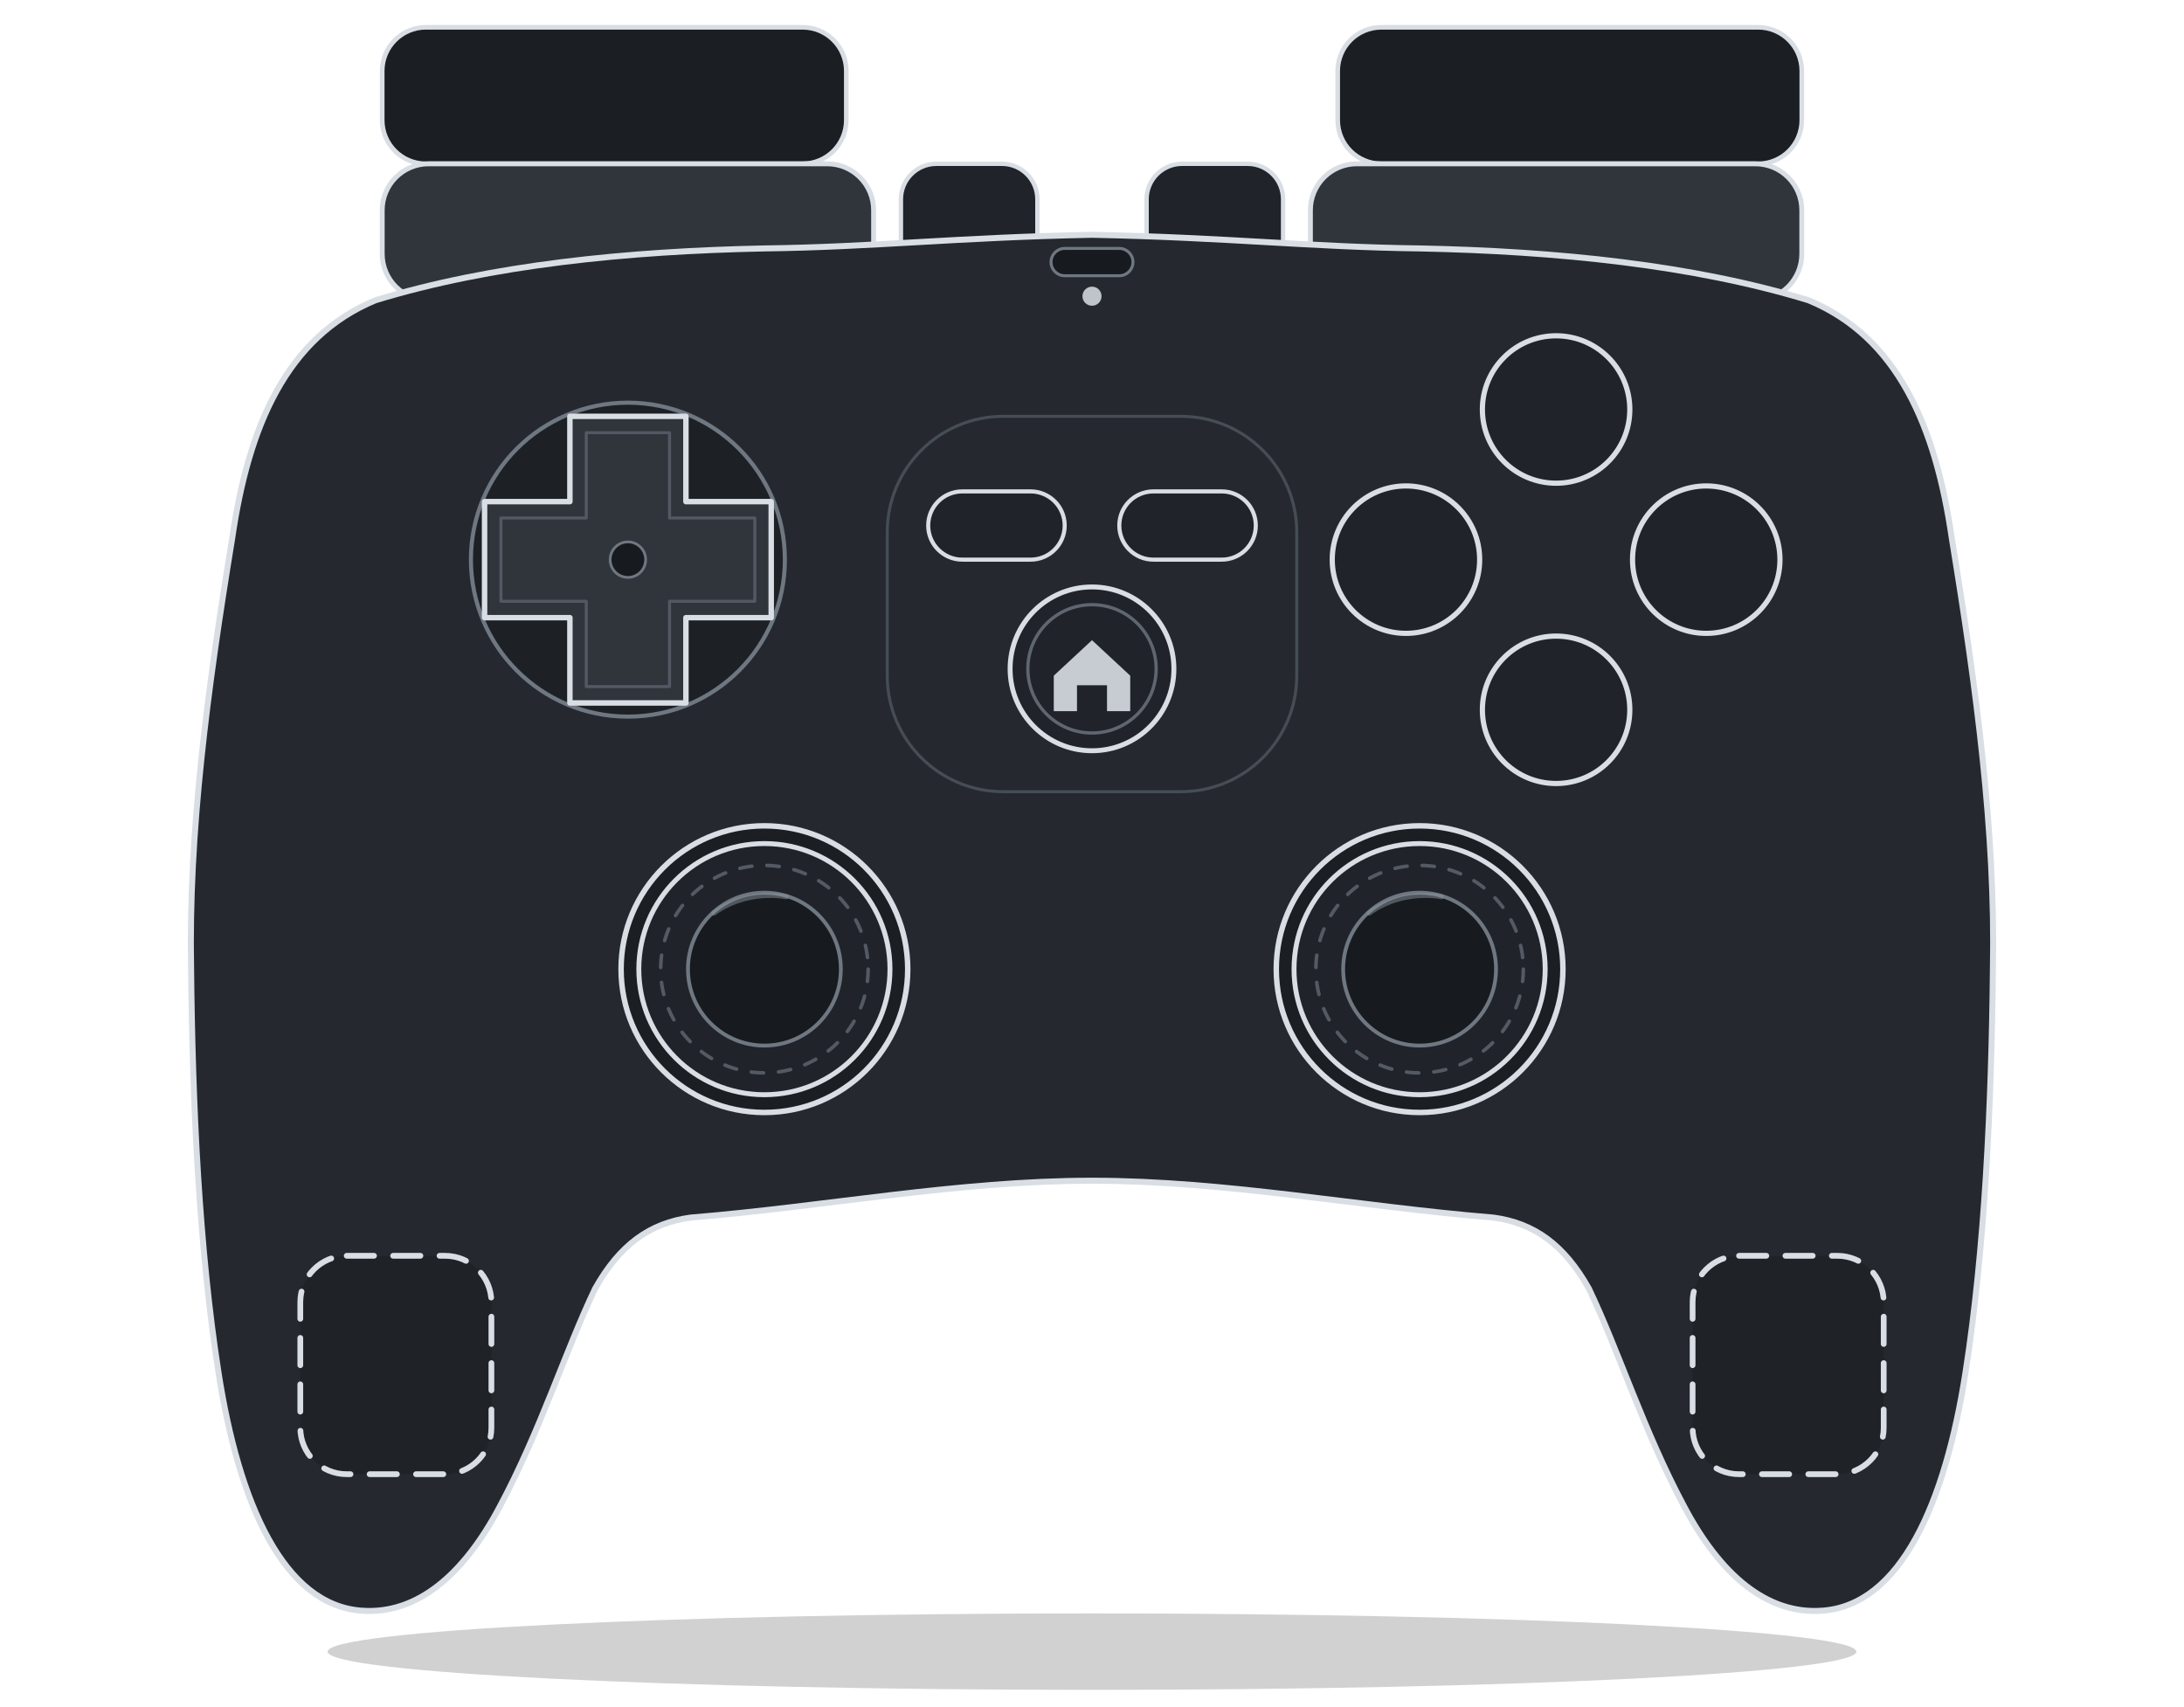
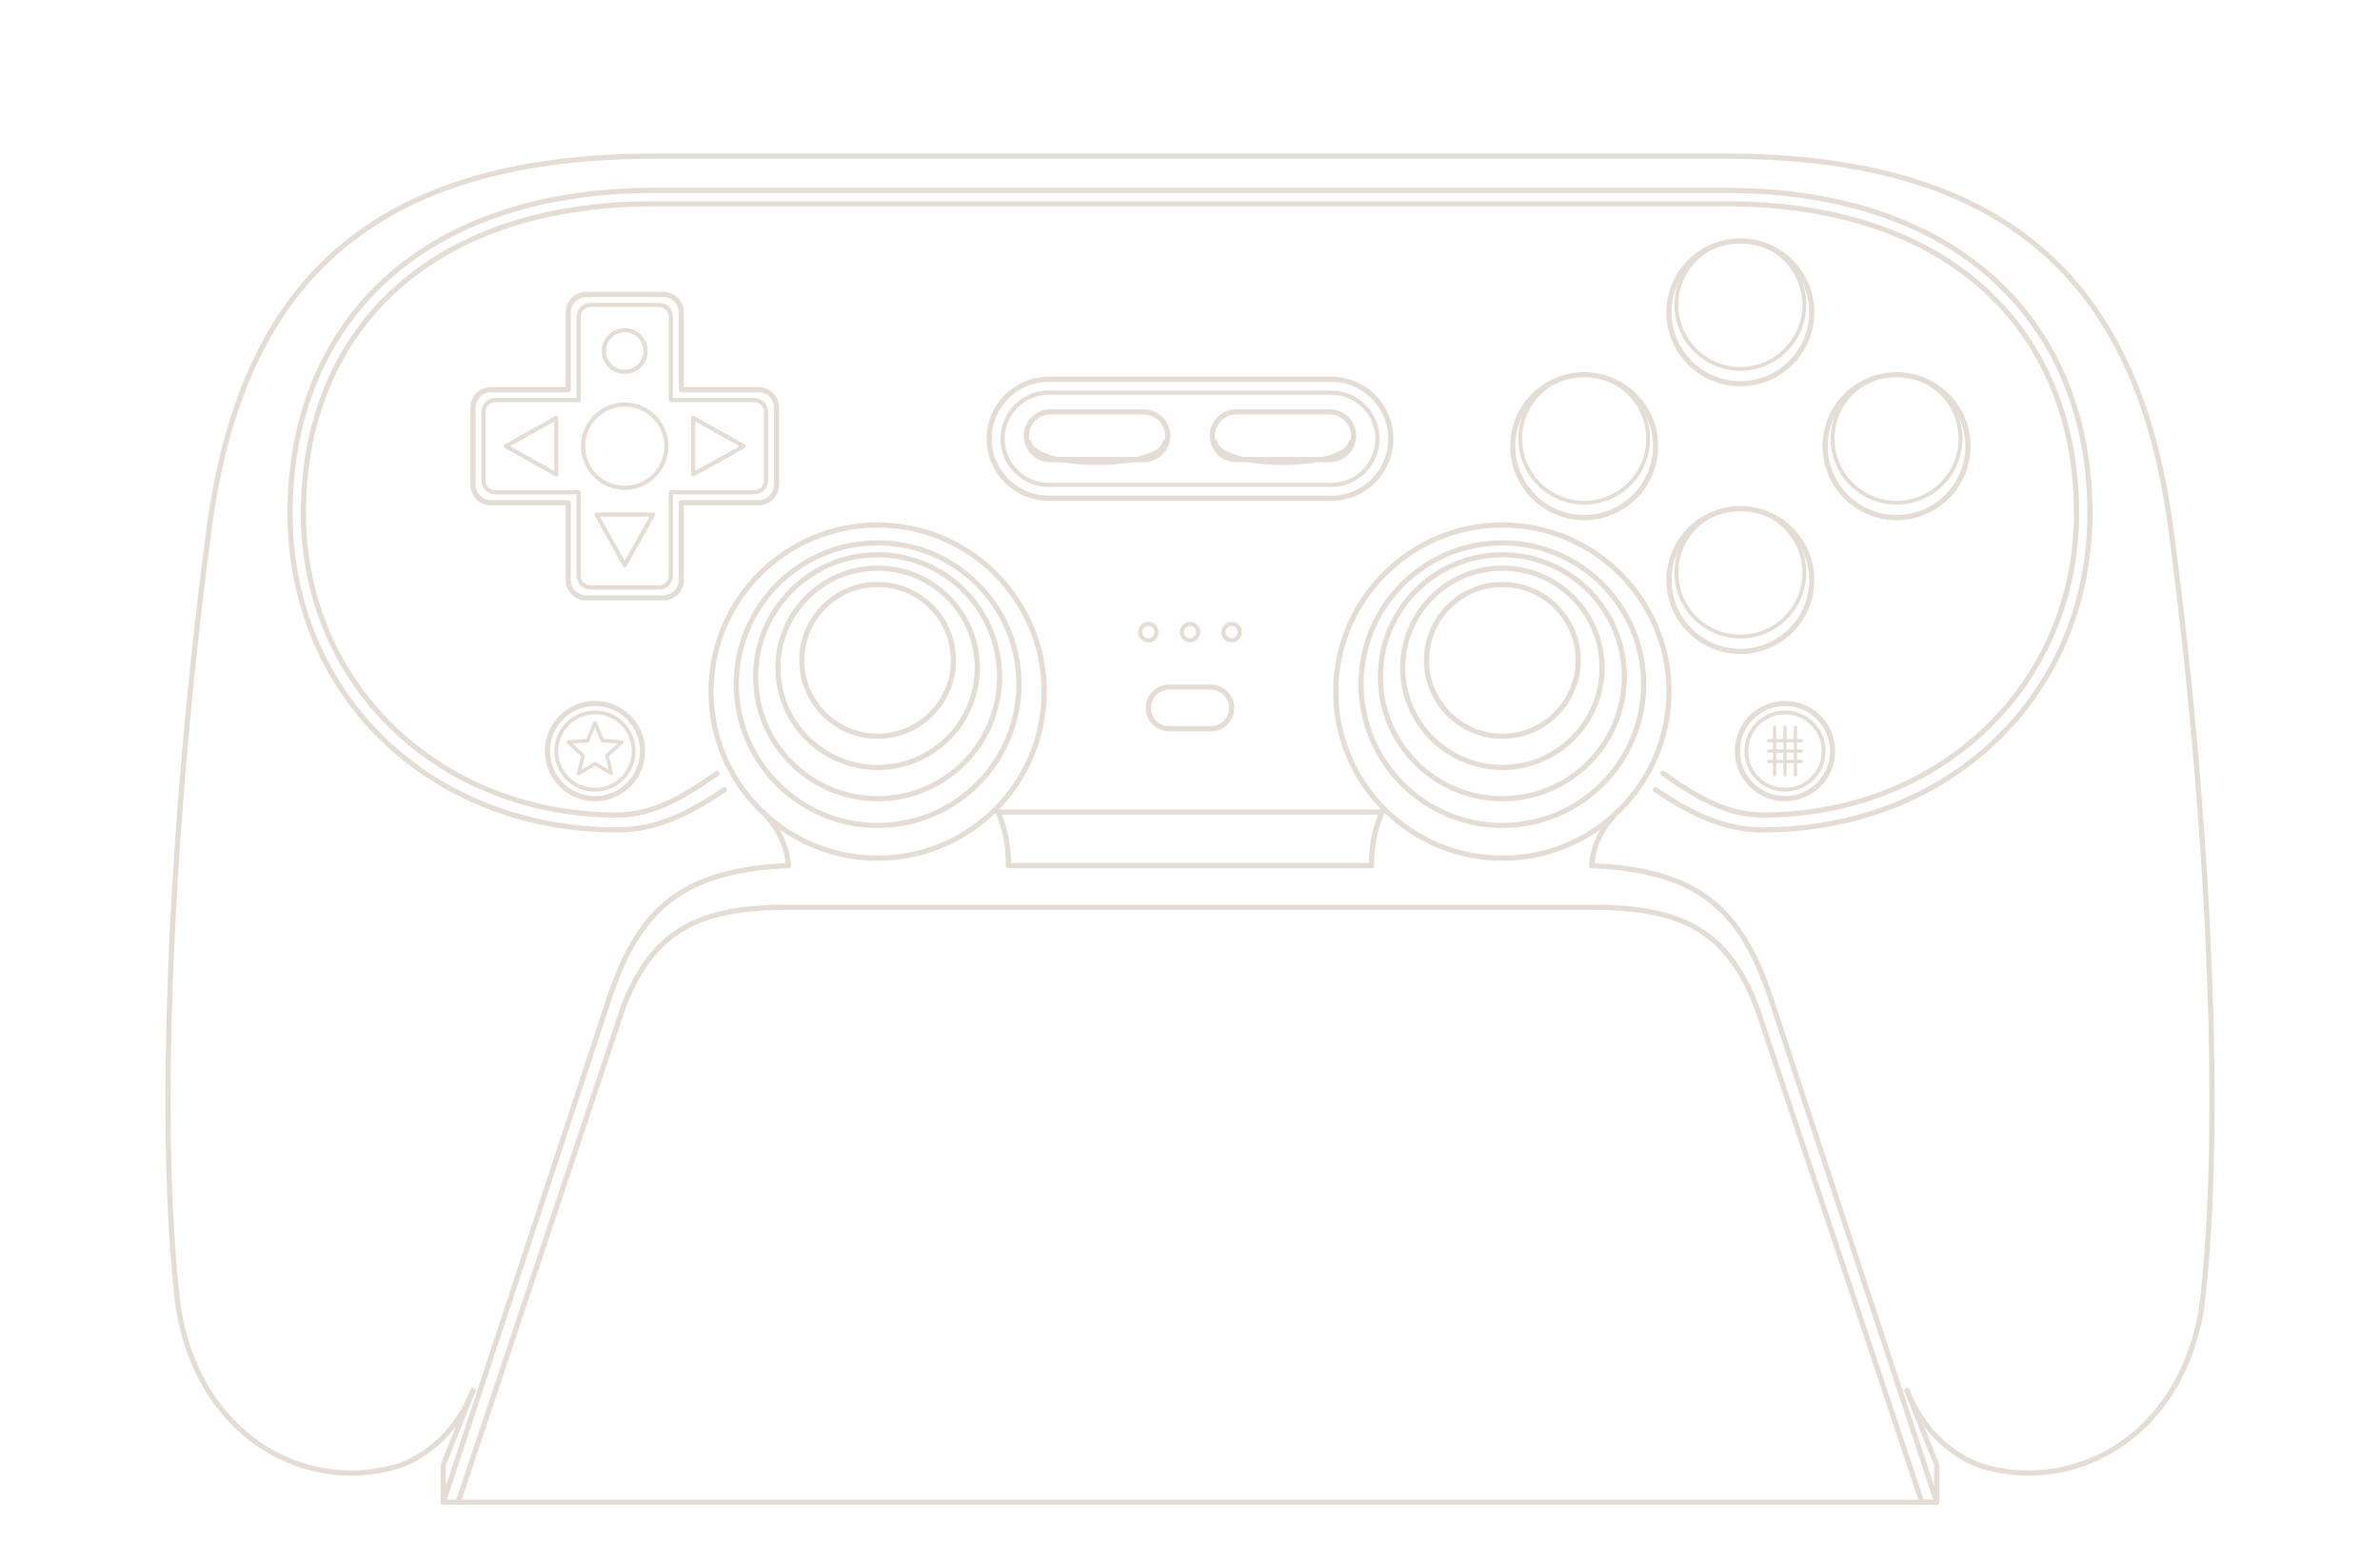
- <svg xmlns="http://www.w3.org/2000/svg" viewBox="0 0 160 125" width="160" height="125">
-   <g fill="none" stroke="#d9dee5" stroke-width="0.34" stroke-linejoin="round" stroke-linecap="round">
-     <ellipse cx="80" cy="121" rx="56" ry="2.8" fill="#000000" stroke="none" opacity="0.18" />
-     <g fill="#1b1e22" stroke-width="0.34">
-       <rect x="28" y="2" width="34" height="10" rx="3.2" />
-       <rect x="98" y="2" width="34" height="10" rx="3.2" />
-     </g>
-     <g fill="#30353c" stroke-width="0.36">
-       <rect x="28" y="12" width="36" height="10" rx="3.4" />
-       <rect x="96" y="12" width="36" height="10" rx="3.4" />
-     </g>
-     <g fill="#20242a" stroke-width="0.32">
-       <rect x="66" y="12" width="10" height="10" rx="2.6" />
-       <rect x="84" y="12" width="10" height="10" rx="2.6" />
-     </g>
-     <path d="M27.5 22              C36 19.4 46 18.4 56 18.2              C64 18.1 70 17.4 80 17.2              C90 17.4 96 18.1 104 18.2              C114 18.4 124 19.4 132.5 22              C139 24.7 141.8 31.2 143 39.5              C144.8 50.5 146.2 61 146 71              C145.9 81 145.4 91.5 144 100.5              C142.5 110.2 139.2 117.6 133.5 118              C129.4 118.3 126 115.3 123.4 110.4              C120.4 104.8 118.6 99 116.4 94.4              C114.6 91.2 112.4 89.6 109.4 89.2              C99.6 88.4 89.8 86.5 80 86.5              C70.2 86.5 60.4 88.4 50.6 89.2              C47.6 89.6 45.4 91.2 43.6 94.4              C41.4 99 39.6 104.8 36.6 110.4              C34 115.3 30.6 118.3 26.5 118              C20.8 117.6 17.5 110.2 16 100.5              C14.6 91.5 14.1 81 14 71              C13.8 61 15.2 50.5 17 39.5              C18.2 31.2 21 24.7 27.5 22 Z" fill="#25292f" stroke-width="0.44" />
-     <rect x="77" y="18.2" width="6" height="2" rx="1" fill="#171a1e" stroke="#6f7781" stroke-width="0.22" />
-     <circle cx="80" cy="21.7" r="0.7" fill="#d9dee5" stroke="none" opacity="0.85" />
-     <rect x="65" y="30.5" width="30" height="27.5" rx="8.5" stroke="#6f7781" stroke-width="0.22" opacity="0.45" />
-     <circle cx="46" cy="41" r="11.5" fill="#1d2126" stroke="#6f7781" stroke-width="0.3" />
-     <path d="M41.75 30.5 H50.25 V36.75 H56.5 V45.25 H50.25 V51.5 H41.75 V45.25 H35.5 V36.75 H41.75 Z" fill="#30353c" stroke-width="0.4" />
-     <path d="M42.95 31.7 H49.05 V37.95 H55.3 V44.05 H49.05 V50.3 H42.95 V44.05 H36.7 V37.95 H42.95 Z" stroke="#6f7781" stroke-width="0.22" opacity="0.55" />
-     <circle cx="46" cy="41" r="1.3" fill="#171a1e" stroke="#6f7781" stroke-width="0.2" />
-     <circle cx="56" cy="71" r="10.5" fill="#1b1e22" stroke-width="0.4" />
-     <circle cx="56" cy="71" r="9.2" fill="#20242a" stroke-width="0.36" />
-     <circle cx="56" cy="71" r="7.6" stroke="#6f7781" stroke-width="0.26" stroke-dasharray="0.9 1.1" opacity="0.65" />
-     <circle cx="56" cy="71" r="5.6" fill="#171a1e" stroke="#6f7781" stroke-width="0.28" />
-     <path d="M52.3 66.9 C53.8 65.8 55.8 65.4 57.6 65.7" stroke="#8b939d" stroke-width="0.36" opacity="0.5" />
-     <circle cx="104" cy="71" r="10.5" fill="#1b1e22" stroke-width="0.4" />
-     <circle cx="104" cy="71" r="9.2" fill="#20242a" stroke-width="0.36" />
-     <circle cx="104" cy="71" r="7.6" stroke="#6f7781" stroke-width="0.26" stroke-dasharray="0.9 1.1" opacity="0.65" />
-     <circle cx="104" cy="71" r="5.6" fill="#171a1e" stroke="#6f7781" stroke-width="0.28" />
-     <path d="M100.3 66.9 C101.8 65.8 103.8 65.4 105.6 65.7" stroke="#8b939d" stroke-width="0.36" opacity="0.5" />
-     <g fill="#20242a" stroke-width="0.38">
-       <circle cx="114" cy="30" r="5.4" />
-       <circle cx="103" cy="41" r="5.4" />
-       <circle cx="125" cy="41" r="5.4" />
-       <circle cx="114" cy="52" r="5.4" />
-     </g>
-     <g fill="#20242a" stroke-width="0.3">
-       <rect x="68" y="36" width="10" height="5" rx="2.5" />
-       <rect x="82" y="36" width="10" height="5" rx="2.5" />
-     </g>
-     <circle cx="80" cy="49" r="6" fill="#20242a" stroke-width="0.36" />
-     <circle cx="80" cy="49" r="4.7" stroke="#6f7781" stroke-width="0.24" opacity="0.8" />
-     <path d="M77.2 49.5 L80 46.9 L82.8 49.5 V52.1 H81.1 V50.2 H78.9 V52.1 H77.2 Z" fill="#d9dee5" stroke="none" opacity="0.9" />
-     <g fill="#1b1e22" fill-opacity="0.55" stroke-width="0.42" stroke-dasharray="2 1.4">
-       <rect x="22" y="92" width="14" height="16" rx="3.4" />
-       <rect x="124" y="92" width="14" height="16" rx="3.4" />
-     </g>
+ <svg xmlns="http://www.w3.org/2000/svg" viewBox="0 0 160 105" width="160" height="105">
+   <g fill="none" stroke="#e4ddd6" stroke-width="0.35" stroke-linejoin="round" stroke-linecap="round">
+     <path d="M 31.8 93.5              C 31.0 95.5, 29.5 97.5, 27 98.5              C 21 100.5, 13.5 97, 12 88              C 10.5 76, 11.5 55, 14 36              C 16 20, 24 10.5, 44 10.5              L 116 10.5              C 136 10.5, 144 20, 146 36              C 148.5 55, 149.5 76, 148 88              C 146.5 97, 139 100.5, 133 98.5              C 130.5 97.5, 129.0 95.5, 128.2 93.5" />
+     <path d="M 53 58.2              C 46 58.5, 43 61, 41 67              L 29.8 101              L 130.2 101              L 119 67              C 117 61, 114 58.5, 107 58.2" />
+     <path d="M 67.8 58.2 L 92.2 58.2" />
+     <path d="M 67.1 54.6 L 92.9 54.6" />
+     <path d="M 30.8 101              L 41.8 68              C 43.8 62.5, 47 61, 53 61              L 107 61              C 113 61, 116.2 62.5, 118.2 68              L 129.2 101" />
+     <path d="M 31.8 93.5 L 29.8 98.5 L 29.8 101" />
+     <path d="M 128.2 93.5 L 130.2 98.5 L 130.2 101" />
+     <path d="M 48.7 53.1              C 46.2 54.8, 44.0 55.8, 41.5 55.8              C 29 55.8, 19.5 46.8, 19.5 34.5              C 19.5 22, 28 12.8, 44 12.8              L 116 12.8              C 132 12.8, 140.5 22, 140.5 34.5              C 140.5 46.8, 131 55.8, 118.5 55.8              C 116.0 55.8, 113.8 54.8, 111.3 53.1" />
+     <path d="M 48.2 52.0              C 45.8 53.7, 43.8 54.8, 41.5 54.8              C 29.6 54.8, 20.4 46.1, 20.4 34.5              C 20.4 22.6, 28.5 13.7, 44 13.7              L 116 13.7              C 131.5 13.7, 139.6 22.6, 139.6 34.5              C 139.6 46.1, 130.4 54.8, 118.5 54.8              C 116.2 54.8, 114.2 53.7, 111.8 52.0" />
+     <path d="M 39.4 19.8 H 44.6              A 1.2 1.2 0 0 1 45.8 21.0              V 26.2 H 51.0              A 1.2 1.2 0 0 1 52.2 27.4              V 32.6              A 1.2 1.2 0 0 1 51.0 33.8              H 45.8 V 39.0              A 1.2 1.2 0 0 1 44.6 40.2              H 39.4              A 1.2 1.2 0 0 1 38.2 39.0              V 33.8 H 33.0              A 1.2 1.2 0 0 1 31.8 32.6              V 27.4              A 1.2 1.2 0 0 1 33.0 26.2              H 38.2 V 21.0              A 1.2 1.2 0 0 1 39.4 19.8 Z" />
+     <path d="M 39.7 20.5 H 44.3              A 0.8 0.8 0 0 1 45.1 21.3              V 26.9 H 50.7              A 0.8 0.8 0 0 1 51.5 27.7              V 32.3              A 0.8 0.8 0 0 1 50.7 33.1              H 45.1 V 38.7              A 0.8 0.8 0 0 1 44.3 39.5              H 39.7              A 0.8 0.8 0 0 1 38.9 38.7              V 33.1 H 33.3              A 0.8 0.8 0 0 1 32.5 32.3              V 27.7              A 0.8 0.8 0 0 1 33.3 26.9              H 38.9 V 21.3              A 0.8 0.8 0 0 1 39.7 20.5 Z" stroke-width="0.28" />
+     <circle cx="42" cy="30" r="2.8" stroke-width="0.28" />
+     <circle cx="42" cy="23.6" r="1.4" stroke-width="0.28" />
+     <path d="M 40.1 34.6 L 43.9 34.6 L 42 38.0 Z" stroke-width="0.28" />
+     <path d="M 37.4 28.1 L 37.4 31.9 L 34.0 30.0 Z" stroke-width="0.28" />
+     <path d="M 46.6 28.1 L 46.6 31.9 L 50.0 30.0 Z" stroke-width="0.28" />
+     <rect x="66.5" y="25.5" width="27" height="8" rx="4" />
+     <rect x="67.4" y="26.4" width="25.2" height="6.2" rx="3.1" stroke-width="0.28" />
+     <rect id="pro3-create" x="69" y="27.7" width="9.5" height="3.2" rx="1.6" />
+     <path d="M 69.2 29.7 C 69.5 31.6, 78.0 31.6, 78.3 29.7" stroke-width="0.28" />
+     <rect id="pro3-options" x="81.5" y="27.7" width="9.5" height="3.2" rx="1.6" />
+     <path d="M 81.7 29.7 C 82.0 31.6, 90.5 31.6, 90.8 29.7" stroke-width="0.28" />
+     <circle cx="59" cy="46.5" r="11.2" />
+     <path d="M 51.3 54.6 C 52.4 55.8, 52.9 56.9, 53.0 58.2              M 67.1 54.6 C 67.6 55.8, 67.8 56.9, 67.8 58.2" />
+     <circle id="pro3-stick-l" cx="59" cy="46" r="9.5" />
+     <circle cx="59" cy="45.5" r="8.2" />
+     <circle cx="59" cy="44.9" r="6.7" />
+     <circle cx="59" cy="44.4" r="5.1" />
+     <circle cx="101" cy="46.5" r="11.2" />
+     <path d="M 92.9 54.6 C 92.4 55.8, 92.2 56.9, 92.2 58.2              M 108.7 54.6 C 107.6 55.8, 107.1 56.9, 107.0 58.2" />
+     <circle id="pro3-stick-r" cx="101" cy="46" r="9.5" />
+     <circle cx="101" cy="45.5" r="8.2" />
+     <circle cx="101" cy="44.9" r="6.7" />
+     <circle cx="101" cy="44.4" r="5.1" />
+     <circle cx="77.2" cy="42.5" r="0.55" stroke-width="0.28" />
+     <circle cx="80" cy="42.5" r="0.55" stroke-width="0.28" />
+     <circle cx="82.8" cy="42.5" r="0.55" stroke-width="0.28" />
+     <rect id="pro3-home" x="77.2" y="46.2" width="5.6" height="2.8" rx="1.4" />
+     <circle cx="40" cy="50.5" r="3.2" />
+     <circle cx="40" cy="50.5" r="2.6" stroke-width="0.26" />
+     <path d="M 40.0 48.6              L 40.5 49.8              L 41.8 49.9              L 40.8 50.8              L 41.1 52.0              L 40.0 51.35              L 38.9 52.0              L 39.2 50.8              L 38.2 49.9              L 39.5 49.8 Z" stroke-width="0.24" />
+     <circle cx="120" cy="50.5" r="3.2" />
+     <circle cx="120" cy="50.5" r="2.6" stroke-width="0.26" />
+     <path d="M 119.3 48.9 V 52.1              M 120.0 48.9 V 52.1              M 120.7 48.9 V 52.1              M 118.9 49.8 H 121.1              M 118.9 50.5 H 121.1              M 118.9 51.2 H 121.1" stroke-width="0.22" />
+     <circle id="pro3-face-y" cx="117" cy="21" r="4.8" />
+     <circle cx="117" cy="20.5" r="4.3" stroke-width="0.26" />
+     <circle id="pro3-face-x" cx="106.5" cy="30" r="4.8" />
+     <circle cx="106.5" cy="29.5" r="4.3" stroke-width="0.26" />
+     <circle id="pro3-face-b" cx="127.5" cy="30" r="4.8" />
+     <circle cx="127.5" cy="29.5" r="4.3" stroke-width="0.26" />
+     <circle id="pro3-face-a" cx="117" cy="39" r="4.8" />
+     <circle cx="117" cy="38.5" r="4.3" stroke-width="0.26" />
  </g>
</svg>
